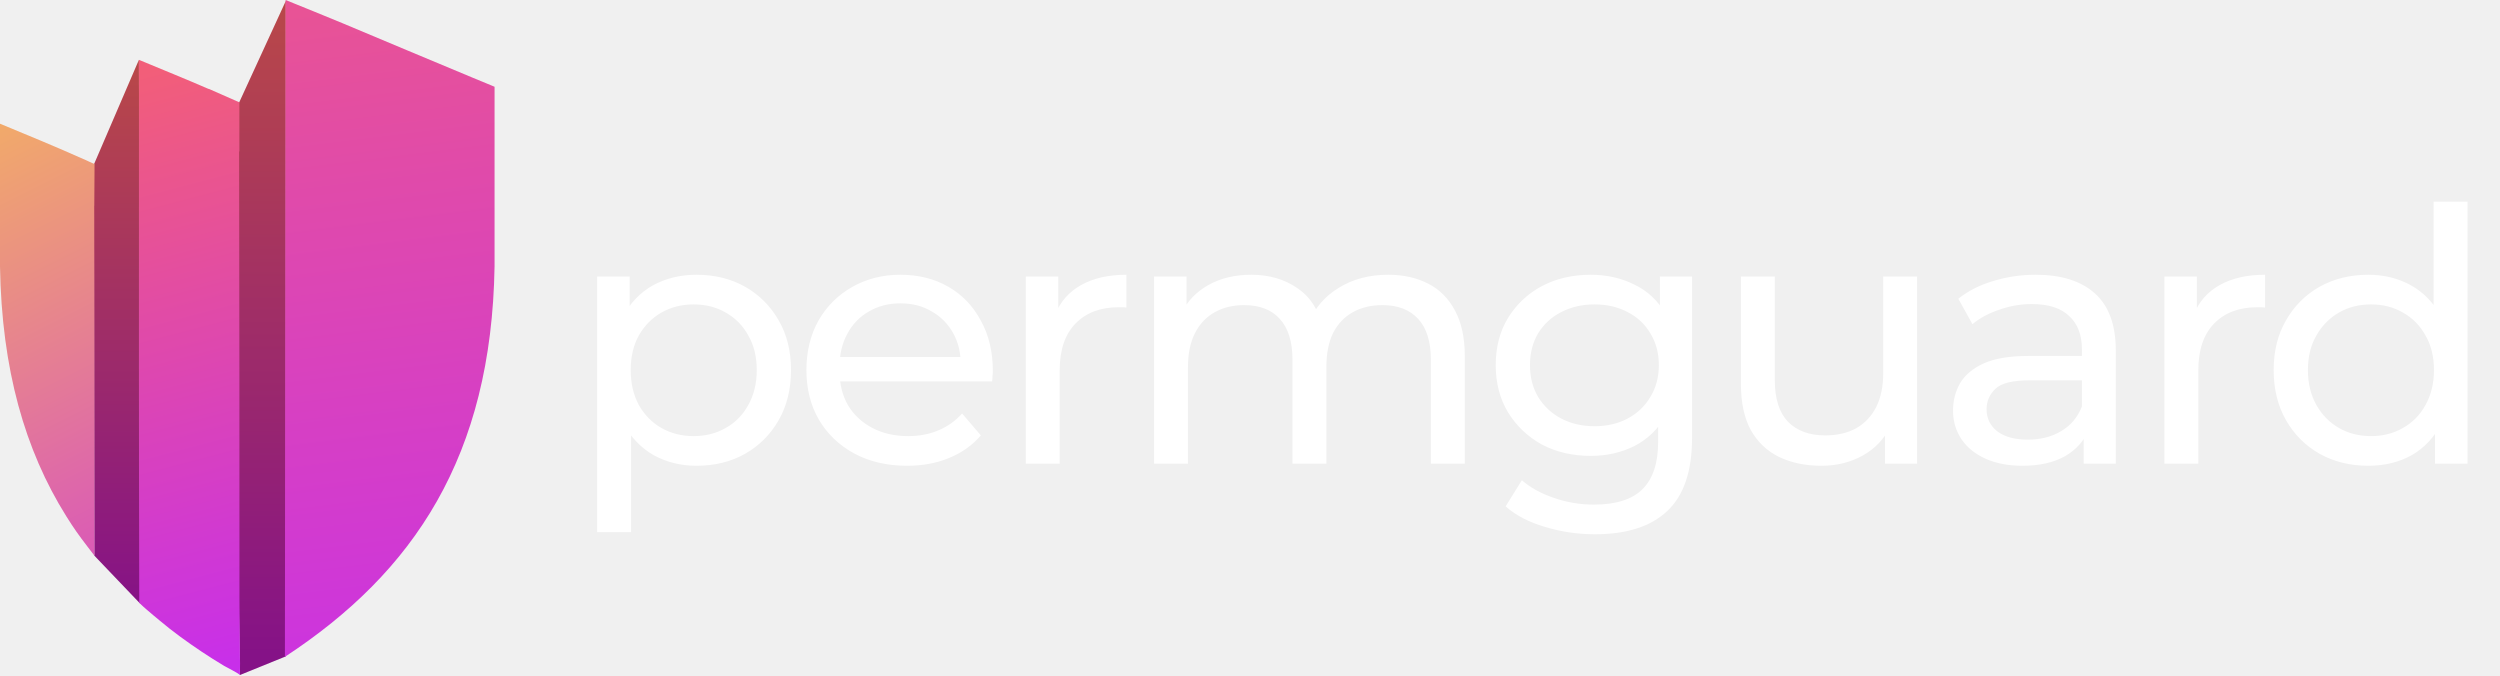
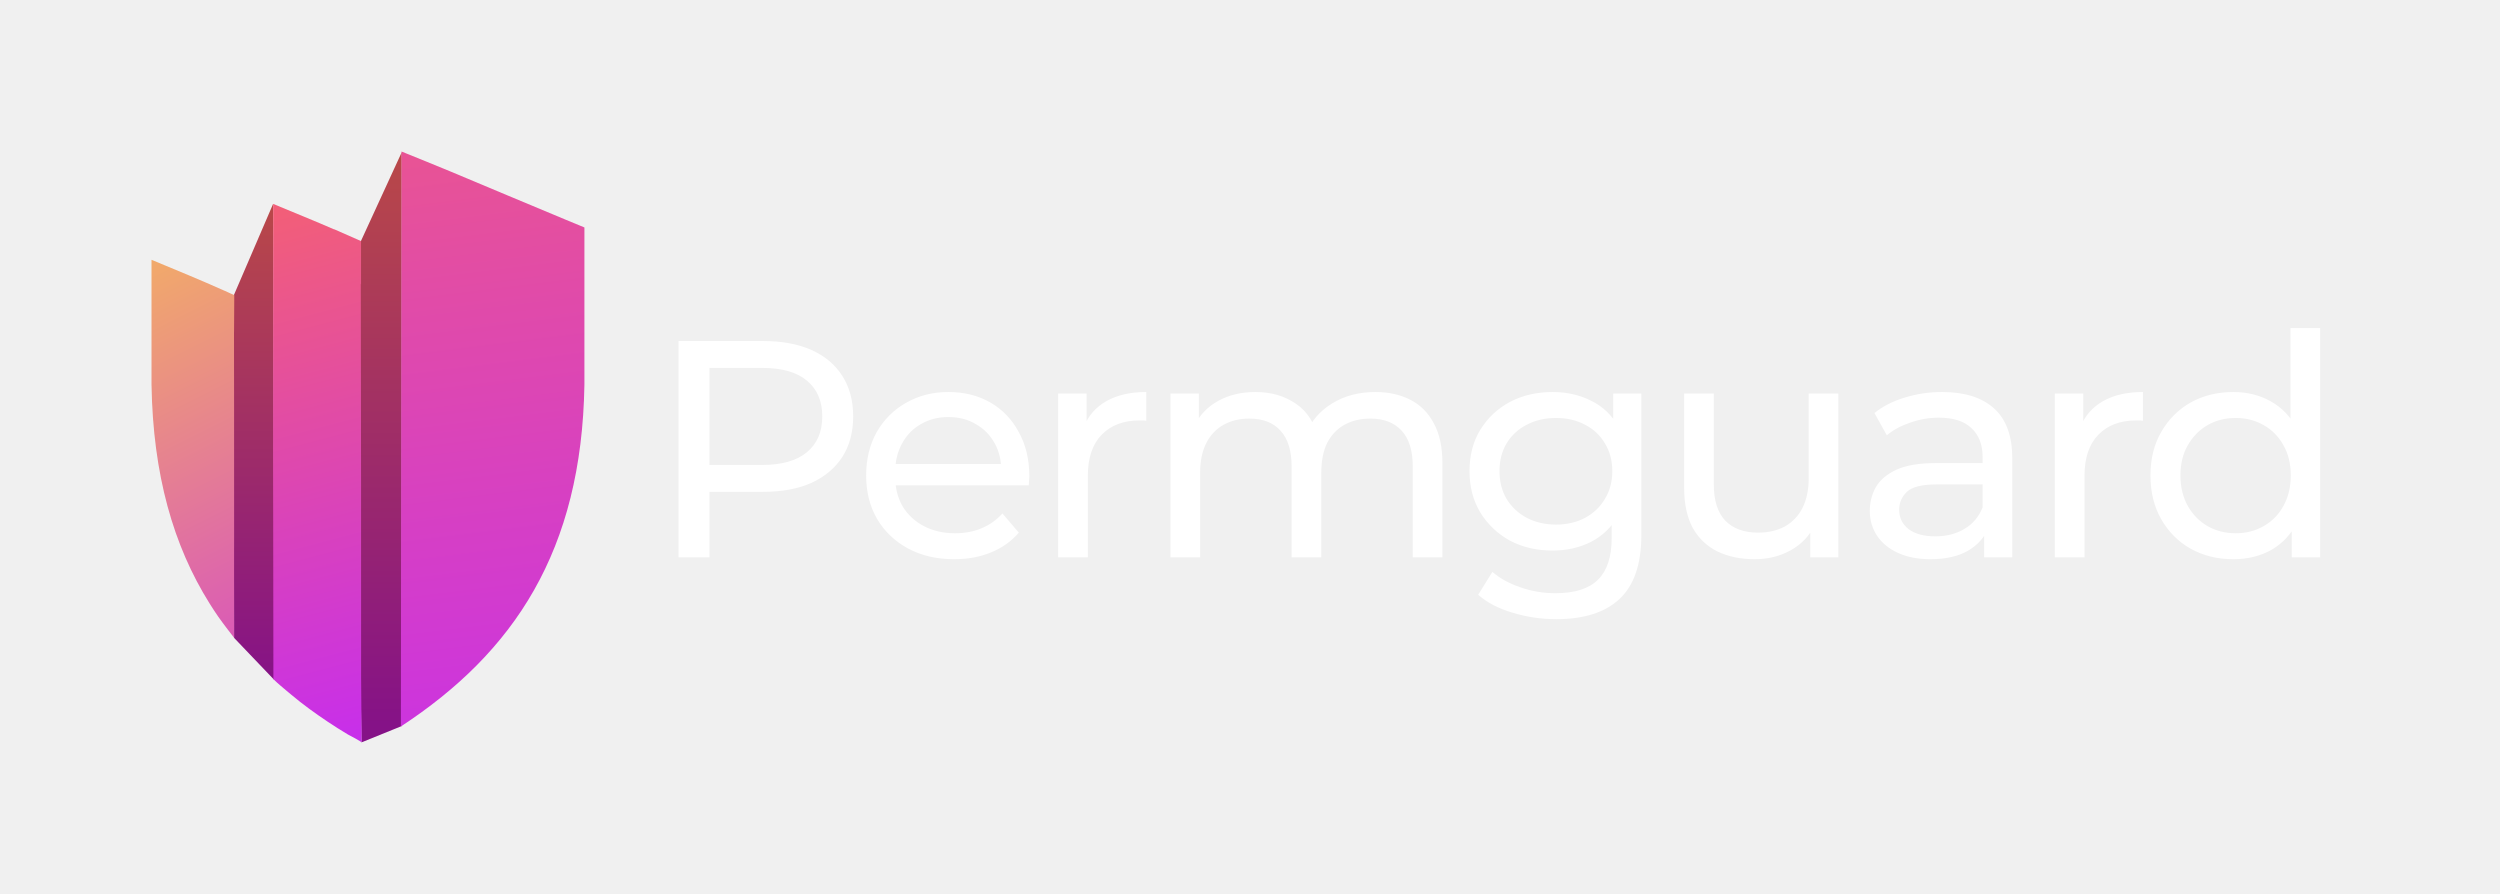
- <svg xmlns="http://www.w3.org/2000/svg" width="2022" height="546" viewBox="0 0 2022 546" fill="none">
-   <path d="M189.25 91.968L231.174 0.726V530.88L193.999 545.967C193.999 545.967 189.25 220.39 189.25 91.968Z" fill="url(#paint0_linear_2002_3)" />
-   <path d="M75.978 132.964L112.343 48.406L113.604 488.454L76.292 449.394C76.292 449.394 75.978 240.93 75.978 132.964Z" fill="url(#paint1_linear_2002_3)" />
-   <path d="M194.05 531.981L193.668 485.793C193.636 364.615 193.668 243.437 193.381 122.259L193.604 122.705V82.768L168.779 71.821L168.874 72.012C150.892 64.184 132.305 56.706 112.381 48.4V92.983C112.349 219.189 112.274 361.2 112.624 487.406C114.27 489.341 118.047 492.557 118.907 493.288C122.312 496.312 125.812 499.062 129.249 501.99C139.911 510.996 151.369 519.206 162.954 526.97C169.002 531.012 175.144 534.894 181.382 538.617C182.464 539.254 194.018 545.141 194.05 546C193.922 539.604 194.368 539.237 194.05 531.981Z" fill="url(#paint2_linear_2002_3)" />
-   <path d="M400 70.167V215.562C397.486 369.007 334.916 462.729 230.428 531.241L230.998 0C247.261 6.619 262.156 12.57 276.956 18.743C311.871 33.349 346.721 48.083 381.636 62.562C387.747 65.108 393.889 67.653 400 70.167Z" fill="url(#paint3_linear_2002_3)" />
-   <path d="M76.322 356.44C76.322 353.958 76.322 351.476 76.322 348.994C76.322 311.921 76.322 275.199 76.29 238.635C76.29 237.331 76.29 236.058 76.29 234.753C76.29 225.684 76.258 216.614 76.258 207.577C76.258 200.163 76.226 192.748 76.226 185.397C76.226 182.438 76.226 179.478 76.226 176.519C76.226 173.082 76.226 169.677 76.194 166.272L76.258 166.527L76.481 132.732L71.293 130.377C71.293 130.377 71.293 130.377 71.261 130.345C71.134 130.282 71.007 130.218 70.847 130.154L67.601 128.659V128.722C45.64 118.858 23.266 109.725 0 100.051V215.533C1.369 298.556 20.115 364.077 53.629 417.57C60.185 427.976 63.177 432.144 70.593 441.882C70.784 442.136 76.035 449.074 76.29 449.296C76.29 423.33 76.29 397.077 76.29 370.76C76.322 365.987 76.322 361.213 76.322 356.44Z" fill="url(#paint4_linear_2002_3)" />
-   <path d="M563.233 376.713C550.668 376.713 539.15 373.858 528.679 368.146C518.398 362.244 510.117 353.582 503.834 342.159C497.742 330.736 494.696 316.458 494.696 299.323C494.696 282.189 497.647 267.91 503.548 256.487C509.641 245.064 517.827 236.497 528.108 230.786C538.579 225.074 550.287 222.218 563.233 222.218C578.083 222.218 591.219 225.455 602.642 231.928C614.065 238.401 623.108 247.444 629.772 259.057C636.435 270.48 639.767 283.902 639.767 299.323C639.767 314.744 636.435 328.261 629.772 339.875C623.108 351.488 614.065 360.531 602.642 367.004C591.219 373.477 578.083 376.713 563.233 376.713ZM482.987 430.401V223.646H509.26V264.483L507.546 299.609L510.402 334.734V430.401H482.987ZM560.949 352.725C570.658 352.725 579.32 350.536 586.936 346.157C594.741 341.778 600.834 335.591 605.212 327.595C609.782 319.408 612.066 309.985 612.066 299.323C612.066 288.471 609.782 279.143 605.212 271.337C600.834 263.341 594.741 257.154 586.936 252.775C579.32 248.396 570.658 246.207 560.949 246.207C551.429 246.207 542.767 248.396 534.961 252.775C527.346 257.154 521.254 263.341 516.685 271.337C512.306 279.143 510.117 288.471 510.117 299.323C510.117 309.985 512.306 319.408 516.685 327.595C521.254 335.591 527.346 341.778 534.961 346.157C542.767 350.536 551.429 352.725 560.949 352.725ZM733.618 376.713C717.435 376.713 703.156 373.382 690.782 366.718C678.597 360.055 669.078 350.917 662.224 339.303C655.561 327.69 652.229 314.363 652.229 299.323C652.229 284.283 655.466 270.956 661.939 259.343C668.602 247.73 677.645 238.686 689.068 232.214C700.682 225.55 713.723 222.218 728.192 222.218C742.851 222.218 755.797 225.455 767.03 231.928C778.262 238.401 787.02 247.539 793.302 259.343C799.775 270.956 803.012 284.569 803.012 300.18C803.012 301.322 802.917 302.655 802.726 304.178C802.726 305.701 802.631 307.129 802.441 308.461H673.647V288.757H788.162L777.025 295.611C777.215 285.901 775.216 277.239 771.028 269.624C766.839 262.008 761.033 256.106 753.608 251.918C746.373 247.539 737.901 245.35 728.192 245.35C718.673 245.35 710.201 247.539 702.776 251.918C695.351 256.106 689.544 262.103 685.356 269.909C681.167 277.524 679.073 286.282 679.073 296.182V300.751C679.073 310.841 681.358 319.884 685.927 327.88C690.686 335.686 697.255 341.778 705.631 346.157C714.008 350.536 723.623 352.725 734.474 352.725C743.422 352.725 751.513 351.202 758.748 348.156C766.173 345.11 772.646 340.541 778.167 334.449L793.302 352.154C786.449 360.15 777.881 366.242 767.601 370.431C757.511 374.619 746.183 376.713 733.618 376.713ZM829.657 375V223.646H855.93V264.769L853.36 254.488C857.548 244.017 864.592 236.021 874.492 230.5C884.392 224.979 896.576 222.218 911.045 222.218V248.777C909.903 248.586 908.761 248.491 907.619 248.491C906.667 248.491 905.715 248.491 904.763 248.491C890.103 248.491 878.49 252.87 869.923 261.628C861.356 270.385 857.072 283.046 857.072 299.609V375H829.657ZM1122.75 222.218C1134.93 222.218 1145.69 224.598 1155.02 229.358C1164.34 234.117 1171.58 241.352 1176.72 251.061C1182.05 260.771 1184.72 273.05 1184.72 287.9V375H1157.3V291.042C1157.3 276.382 1153.87 265.34 1147.02 257.915C1140.17 250.49 1130.55 246.778 1118.18 246.778C1109.04 246.778 1101.04 248.682 1094.19 252.489C1087.34 256.297 1082 261.913 1078.2 269.338C1074.58 276.763 1072.77 285.996 1072.77 297.039V375H1045.36V291.042C1045.36 276.382 1041.93 265.34 1035.08 257.915C1028.41 250.49 1018.8 246.778 1006.23 246.778C997.285 246.778 989.384 248.682 982.53 252.489C975.676 256.297 970.346 261.913 966.538 269.338C962.73 276.763 960.827 285.996 960.827 297.039V375H933.412V223.646H959.684V263.912L955.401 253.631C960.16 243.732 967.49 236.021 977.39 230.5C987.29 224.979 998.808 222.218 1011.94 222.218C1026.41 222.218 1038.88 225.836 1049.35 233.07C1059.83 240.114 1066.68 250.871 1069.92 265.34L1058.78 260.771C1063.35 249.158 1071.34 239.829 1082.77 232.785C1094.19 225.741 1107.52 222.218 1122.75 222.218ZM1289.99 432.115C1276.09 432.115 1262.57 430.116 1249.44 426.118C1236.49 422.31 1225.93 416.789 1217.74 409.554L1230.88 388.422C1237.92 394.514 1246.58 399.274 1256.86 402.701C1267.14 406.318 1277.9 408.126 1289.13 408.126C1307.03 408.126 1320.17 403.938 1328.54 395.561C1336.92 387.184 1341.11 374.429 1341.11 357.294V325.31L1343.96 295.325L1342.54 265.054V223.646H1368.52V354.439C1368.52 381.092 1361.86 400.702 1348.53 413.267C1335.21 425.832 1315.69 432.115 1289.99 432.115ZM1286.56 368.717C1271.9 368.717 1258.77 365.671 1247.15 359.579C1235.73 353.296 1226.59 344.634 1219.74 333.592C1213.08 322.55 1209.74 309.794 1209.74 295.325C1209.74 280.666 1213.08 267.91 1219.74 257.058C1226.59 246.016 1235.73 237.449 1247.15 231.357C1258.77 225.265 1271.9 222.218 1286.56 222.218C1299.51 222.218 1311.31 224.884 1321.97 230.214C1332.64 235.355 1341.11 243.351 1347.39 254.203C1353.86 265.054 1357.1 278.762 1357.1 295.325C1357.1 311.698 1353.86 325.31 1347.39 336.162C1341.11 347.014 1332.64 355.2 1321.97 360.721C1311.31 366.052 1299.51 368.717 1286.56 368.717ZM1289.7 344.729C1299.79 344.729 1308.74 342.635 1316.55 338.447C1324.35 334.258 1330.45 328.452 1334.82 321.027C1339.39 313.602 1341.68 305.035 1341.68 295.325C1341.68 285.616 1339.39 277.048 1334.82 269.624C1330.45 262.199 1324.35 256.487 1316.55 252.489C1308.74 248.301 1299.79 246.207 1289.7 246.207C1279.61 246.207 1270.57 248.301 1262.57 252.489C1254.77 256.487 1248.58 262.199 1244.01 269.624C1239.63 277.048 1237.44 285.616 1237.44 295.325C1237.44 305.035 1239.63 313.602 1244.01 321.027C1248.58 328.452 1254.77 334.258 1262.57 338.447C1270.57 342.635 1279.61 344.729 1289.7 344.729ZM1473.16 376.713C1460.22 376.713 1448.8 374.334 1438.9 369.574C1429.19 364.815 1421.57 357.58 1416.05 347.871C1410.72 337.971 1408.05 325.596 1408.05 310.746V223.646H1435.47V307.605C1435.47 322.455 1438.99 333.592 1446.04 341.017C1453.27 348.442 1463.36 352.154 1476.31 352.154C1485.82 352.154 1494.11 350.25 1501.15 346.443C1508.19 342.445 1513.62 336.733 1517.43 329.308C1521.24 321.693 1523.14 312.555 1523.14 301.893V223.646H1550.55V375H1524.57V334.163L1528.85 345.015C1523.9 355.105 1516.48 362.911 1506.58 368.432C1496.68 373.953 1485.54 376.713 1473.16 376.713ZM1685.28 375V343.016L1683.85 337.019V282.474C1683.85 270.861 1680.42 261.913 1673.57 255.63C1666.9 249.158 1656.81 245.921 1643.3 245.921C1634.35 245.921 1625.59 247.444 1617.02 250.49C1608.46 253.346 1601.22 257.249 1595.32 262.199L1583.9 241.637C1591.7 235.355 1601.03 230.595 1611.88 227.359C1622.93 223.932 1634.44 222.218 1646.44 222.218C1667.19 222.218 1683.18 227.264 1694.41 237.354C1705.65 247.444 1711.26 262.865 1711.26 283.617V375H1685.28ZM1635.59 376.713C1624.35 376.713 1614.45 374.81 1605.89 371.002C1597.51 367.194 1591.04 361.959 1586.47 355.295C1581.9 348.442 1579.61 340.731 1579.61 332.164C1579.61 323.978 1581.52 316.553 1585.33 309.889C1589.32 303.226 1595.7 297.895 1604.46 293.897C1613.41 289.899 1625.4 287.9 1640.44 287.9H1688.42V307.605H1641.58C1627.88 307.605 1618.64 309.889 1613.88 314.459C1609.12 319.028 1606.74 324.549 1606.74 331.022C1606.74 338.447 1609.69 344.444 1615.6 349.013C1621.5 353.392 1629.68 355.581 1640.16 355.581C1650.44 355.581 1659.38 353.296 1667 348.727C1674.81 344.158 1680.42 337.495 1683.85 328.737L1689.27 347.585C1685.66 356.533 1679.28 363.672 1670.14 369.003C1661 374.143 1649.48 376.713 1635.59 376.713ZM1750.57 375V223.646H1776.85V264.769L1774.28 254.488C1778.47 244.017 1785.51 236.021 1795.41 230.5C1805.31 224.979 1817.49 222.218 1831.96 222.218V248.777C1830.82 248.586 1829.68 248.491 1828.54 248.491C1827.58 248.491 1826.63 248.491 1825.68 248.491C1811.02 248.491 1799.41 252.87 1790.84 261.628C1782.27 270.385 1777.99 283.046 1777.99 299.609V375H1750.57ZM1915.47 376.713C1900.82 376.713 1887.68 373.477 1876.07 367.004C1864.64 360.531 1855.6 351.488 1848.94 339.875C1842.27 328.261 1838.94 314.744 1838.94 299.323C1838.94 283.902 1842.27 270.48 1848.94 259.057C1855.6 247.444 1864.64 238.401 1876.07 231.928C1887.68 225.455 1900.82 222.218 1915.47 222.218C1928.23 222.218 1939.75 225.074 1950.03 230.786C1960.31 236.497 1968.5 245.064 1974.59 256.487C1980.87 267.91 1984.01 282.189 1984.01 299.323C1984.01 316.458 1980.97 330.736 1974.87 342.159C1968.97 353.582 1960.88 362.244 1950.6 368.146C1940.32 373.858 1928.61 376.713 1915.47 376.713ZM1917.76 352.725C1927.28 352.725 1935.85 350.536 1943.46 346.157C1951.27 341.778 1957.36 335.591 1961.74 327.595C1966.31 319.408 1968.59 309.985 1968.59 299.323C1968.59 288.471 1966.31 279.143 1961.74 271.337C1957.36 263.341 1951.27 257.154 1943.46 252.775C1935.85 248.396 1927.28 246.207 1917.76 246.207C1908.05 246.207 1899.39 248.396 1891.77 252.775C1884.16 257.154 1878.06 263.341 1873.5 271.337C1868.93 279.143 1866.64 288.471 1866.64 299.323C1866.64 309.985 1868.93 319.408 1873.5 327.595C1878.06 335.591 1884.16 341.778 1891.77 346.157C1899.39 350.536 1908.05 352.725 1917.76 352.725ZM1969.45 375V334.163L1971.16 299.038L1968.31 263.912V163.105H1995.72V375H1969.45Z" fill="white" />
+ <svg xmlns="http://www.w3.org/2000/svg" width="2310" height="826" viewBox="0 0 2310 826" fill="none">
+   <path d="M329.25 231.968L371.174 140.726V670.881L333.999 685.967C333.999 685.967 329.25 360.39 329.25 231.968Z" fill="url(#paint0_linear_3008_31)" />
+   <path d="M215.979 272.964L252.343 188.406L253.604 628.453L216.292 589.393C216.292 589.393 215.979 380.93 215.979 272.964Z" fill="url(#paint1_linear_3008_31)" />
+   <path d="M334.05 671.981L333.668 625.793C333.636 504.615 333.668 383.437 333.381 262.259L333.604 262.705V222.768L308.779 211.821L308.874 212.012C290.892 204.184 272.305 196.706 252.381 188.401V232.983C252.349 359.189 252.274 501.2 252.624 627.406C254.27 629.341 258.047 632.557 258.907 633.289C262.312 636.312 265.812 639.063 269.249 641.99C279.911 650.996 291.369 659.206 302.954 666.97C309.002 671.012 315.144 674.894 321.382 678.617C322.464 679.254 334.018 685.141 334.05 686C333.922 679.604 334.368 679.237 334.05 671.981Z" fill="url(#paint2_linear_3008_31)" />
+   <path d="M540 210.167V355.562C537.486 509.007 474.916 602.729 370.428 671.241L370.998 140C387.261 146.619 402.156 152.57 416.956 158.743C451.871 173.349 486.721 188.083 521.636 202.562C527.747 205.108 533.889 207.653 540 210.167Z" fill="url(#paint3_linear_3008_31)" />
+   <path d="M216.322 496.44C216.322 493.957 216.322 491.475 216.322 488.993C216.322 451.921 216.322 415.198 216.29 378.635C216.29 377.33 216.29 376.057 216.29 374.752C216.29 365.683 216.258 356.614 216.258 347.577C216.258 340.162 216.226 332.748 216.226 325.397C216.226 322.437 216.226 319.478 216.226 316.518C216.226 313.082 216.226 309.677 216.194 306.272L216.258 306.526L216.481 272.731L211.293 270.377C211.293 270.377 211.293 270.377 211.261 270.345C211.134 270.281 211.006 270.217 210.847 270.154L207.601 268.658V268.722C185.64 258.857 163.266 249.724 140 240.05V355.532C141.369 438.555 160.115 504.077 193.629 557.569C200.185 567.975 203.177 572.144 210.593 581.881C210.784 582.136 216.035 589.073 216.29 589.296C216.29 563.329 216.29 537.076 216.29 510.759C216.322 505.986 216.322 501.213 216.322 496.44Z" fill="url(#paint4_linear_3008_31)" />
+   <path d="M626.985 515V315.099H704.947C722.462 315.099 737.407 317.859 749.782 323.381C762.156 328.902 771.675 336.898 778.339 347.369C785.002 357.84 788.334 370.31 788.334 384.779C788.334 399.248 785.002 411.718 778.339 422.189C771.675 432.469 762.156 440.465 749.782 446.177C737.407 451.698 722.462 454.459 704.947 454.459H642.692L655.542 441.037V515H626.985ZM655.542 443.892L642.692 429.614H704.09C722.367 429.614 736.169 425.711 745.498 417.905C755.017 410.1 759.777 399.057 759.777 384.779C759.777 370.5 755.017 359.458 745.498 351.652C736.169 343.847 722.367 339.944 704.09 339.944H642.692L655.542 325.665V443.892ZM881.705 516.713C865.523 516.713 851.244 513.382 838.869 506.718C826.685 500.055 817.166 490.917 810.312 479.303C803.648 467.69 800.317 454.363 800.317 439.323C800.317 424.283 803.553 410.956 810.026 399.343C816.69 387.73 825.733 378.686 837.156 372.214C848.769 365.55 861.81 362.218 876.279 362.218C890.939 362.218 903.885 365.455 915.117 371.928C926.35 378.401 935.107 387.539 941.39 399.343C947.863 410.956 951.099 424.569 951.099 440.18C951.099 441.322 951.004 442.655 950.814 444.178C950.814 445.701 950.719 447.129 950.528 448.461H821.735V428.757H936.25L925.112 435.611C925.303 425.901 923.304 417.239 919.115 409.624C914.927 402.008 909.12 396.106 901.695 391.918C894.461 387.539 885.989 385.35 876.279 385.35C866.76 385.35 858.288 387.539 850.863 391.918C843.438 396.106 837.632 402.103 833.443 409.909C829.255 417.524 827.161 426.282 827.161 436.182V440.751C827.161 450.841 829.445 459.884 834.014 467.88C838.774 475.686 845.342 481.778 853.719 486.157C862.096 490.536 871.71 492.725 882.562 492.725C891.51 492.725 899.601 491.202 906.836 488.156C914.26 485.11 920.733 480.541 926.254 474.449L941.39 492.154C934.536 500.15 925.969 506.242 915.688 510.431C905.598 514.619 894.27 516.713 881.705 516.713ZM977.745 515V363.646H1004.02V404.769L1001.45 394.488C1005.64 384.017 1012.68 376.021 1022.58 370.5C1032.48 364.979 1044.66 362.218 1059.13 362.218V388.777C1057.99 388.586 1056.85 388.491 1055.71 388.491C1054.75 388.491 1053.8 388.491 1052.85 388.491C1038.19 388.491 1026.58 392.87 1018.01 401.628C1009.44 410.385 1005.16 423.046 1005.16 439.609V515H977.745ZM1270.83 362.218C1283.02 362.218 1293.77 364.598 1303.1 369.358C1312.43 374.117 1319.67 381.352 1324.81 391.061C1330.14 400.771 1332.8 413.05 1332.8 427.9V515H1305.39V431.042C1305.39 416.382 1301.96 405.34 1295.11 397.915C1288.25 390.49 1278.64 386.778 1266.26 386.778C1257.13 386.778 1249.13 388.682 1242.28 392.489C1235.42 396.297 1230.09 401.913 1226.28 409.338C1222.67 416.763 1220.86 425.996 1220.86 437.039V515H1193.44V431.042C1193.44 416.382 1190.02 405.34 1183.16 397.915C1176.5 390.49 1166.89 386.778 1154.32 386.778C1145.37 386.778 1137.47 388.682 1130.62 392.489C1123.76 396.297 1118.43 401.913 1114.63 409.338C1110.82 416.763 1108.91 425.996 1108.91 437.039V515H1081.5V363.646H1107.77V403.912L1103.49 393.631C1108.25 383.732 1115.58 376.021 1125.48 370.5C1135.38 364.979 1146.9 362.218 1160.03 362.218C1174.5 362.218 1186.97 365.836 1197.44 373.07C1207.91 380.114 1214.77 390.871 1218 405.34L1206.87 400.771C1211.43 389.158 1219.43 379.829 1230.85 372.785C1242.28 365.741 1255.6 362.218 1270.83 362.218ZM1438.08 572.115C1424.18 572.115 1410.66 570.116 1397.53 566.118C1384.58 562.31 1374.01 556.789 1365.83 549.554L1378.96 528.422C1386.01 534.514 1394.67 539.274 1404.95 542.701C1415.23 546.318 1425.99 548.126 1437.22 548.126C1455.12 548.126 1468.25 543.938 1476.63 535.561C1485.01 527.184 1489.19 514.429 1489.19 497.294V465.31L1492.05 435.325L1490.62 405.054V363.646H1516.61V494.439C1516.61 521.092 1509.95 540.702 1496.62 553.267C1483.29 565.832 1463.78 572.115 1438.08 572.115ZM1434.65 508.717C1419.99 508.717 1406.85 505.671 1395.24 499.579C1383.82 493.296 1374.68 484.634 1367.83 473.592C1361.16 462.55 1357.83 449.794 1357.83 435.325C1357.83 420.666 1361.16 407.91 1367.83 397.058C1374.68 386.016 1383.82 377.449 1395.24 371.357C1406.85 365.265 1419.99 362.218 1434.65 362.218C1447.6 362.218 1459.4 364.884 1470.06 370.214C1480.72 375.355 1489.19 383.351 1495.48 394.203C1501.95 405.054 1505.19 418.762 1505.19 435.325C1505.19 451.698 1501.95 465.31 1495.48 476.162C1489.19 487.014 1480.72 495.2 1470.06 500.721C1459.4 506.052 1447.6 508.717 1434.65 508.717ZM1437.79 484.729C1447.88 484.729 1456.83 482.635 1464.64 478.447C1472.44 474.258 1478.53 468.452 1482.91 461.027C1487.48 453.602 1489.77 445.035 1489.77 435.325C1489.77 425.616 1487.48 417.048 1482.91 409.624C1478.53 402.199 1472.44 396.487 1464.64 392.489C1456.83 388.301 1447.88 386.207 1437.79 386.207C1427.7 386.207 1418.66 388.301 1410.66 392.489C1402.86 396.487 1396.67 402.199 1392.1 409.624C1387.72 417.048 1385.53 425.616 1385.53 435.325C1385.53 445.035 1387.72 453.602 1392.1 461.027C1396.67 468.452 1402.86 474.258 1410.66 478.447C1418.66 482.635 1427.7 484.729 1437.79 484.729ZM1621.25 516.713C1608.31 516.713 1596.88 514.334 1586.98 509.574C1577.27 504.815 1569.66 497.58 1564.14 487.871C1558.81 477.971 1556.14 465.596 1556.14 450.746V363.646H1583.56V447.605C1583.56 462.455 1587.08 473.592 1594.12 481.017C1601.36 488.442 1611.45 492.154 1624.39 492.154C1633.91 492.154 1642.19 490.25 1649.24 486.443C1656.28 482.445 1661.71 476.733 1665.52 469.308C1669.32 461.693 1671.23 452.555 1671.23 441.893V363.646H1698.64V515H1672.66V474.163L1676.94 485.015C1671.99 495.105 1664.56 502.911 1654.66 508.432C1644.76 513.953 1633.63 516.713 1621.25 516.713ZM1833.36 515V483.016L1831.94 477.019V422.474C1831.94 410.861 1828.51 401.913 1821.66 395.63C1814.99 389.158 1804.9 385.921 1791.38 385.921C1782.44 385.921 1773.68 387.444 1765.11 390.49C1756.54 393.346 1749.31 397.249 1743.41 402.199L1731.99 381.637C1739.79 375.355 1749.12 370.595 1759.97 367.359C1771.01 363.932 1782.53 362.218 1794.53 362.218C1815.28 362.218 1831.27 367.264 1842.5 377.354C1853.73 387.444 1859.35 402.865 1859.35 423.617V515H1833.36ZM1783.67 516.713C1772.44 516.713 1762.54 514.81 1753.97 511.002C1745.6 507.194 1739.12 501.959 1734.56 495.295C1729.99 488.442 1727.7 480.731 1727.7 472.164C1727.7 463.978 1729.61 456.553 1733.41 449.889C1737.41 443.226 1743.79 437.895 1752.55 433.897C1761.49 429.899 1773.49 427.9 1788.53 427.9H1836.5V447.605H1789.67C1775.96 447.605 1766.73 449.889 1761.97 454.459C1757.21 459.028 1754.83 464.549 1754.83 471.022C1754.83 478.447 1757.78 484.444 1763.68 489.013C1769.59 493.392 1777.77 495.581 1788.24 495.581C1798.52 495.581 1807.47 493.296 1815.09 488.727C1822.89 484.158 1828.51 477.495 1831.94 468.737L1837.36 487.585C1833.74 496.533 1827.37 503.672 1818.23 509.003C1809.09 514.143 1797.57 516.713 1783.67 516.713ZM1898.66 515V363.646H1924.93V404.769L1922.36 394.488C1926.55 384.017 1933.6 376.021 1943.5 370.5C1953.4 364.979 1965.58 362.218 1980.05 362.218V388.777C1978.91 388.586 1977.77 388.491 1976.62 388.491C1975.67 388.491 1974.72 388.491 1973.77 388.491C1959.11 388.491 1947.49 392.87 1938.93 401.628C1930.36 410.385 1926.08 423.046 1926.08 439.609V515H1898.66ZM2063.56 516.713C2048.9 516.713 2035.77 513.477 2024.15 507.004C2012.73 500.531 2003.69 491.488 1997.02 479.875C1990.36 468.261 1987.03 454.744 1987.03 439.323C1987.03 423.902 1990.36 410.48 1997.02 399.057C2003.69 387.444 2012.73 378.401 2024.15 371.928C2035.77 365.455 2048.9 362.218 2063.56 362.218C2076.32 362.218 2087.84 365.074 2098.12 370.786C2108.4 376.497 2116.58 385.064 2122.68 396.487C2128.96 407.91 2132.1 422.189 2132.1 439.323C2132.1 456.458 2129.05 470.736 2122.96 482.159C2117.06 493.582 2108.97 502.244 2098.69 508.146C2088.41 513.858 2076.7 516.713 2063.56 516.713ZM2065.85 492.725C2075.37 492.725 2083.93 490.536 2091.55 486.157C2099.35 481.778 2105.45 475.591 2109.82 467.595C2114.39 459.408 2116.68 449.985 2116.68 439.323C2116.68 428.471 2114.39 419.143 2109.82 411.337C2105.45 403.341 2099.35 397.154 2091.55 392.775C2083.93 388.396 2075.37 386.207 2065.85 386.207C2056.14 386.207 2047.47 388.396 2039.86 392.775C2032.24 397.154 2026.15 403.341 2021.58 411.337C2017.01 419.143 2014.73 428.471 2014.73 439.323C2014.73 449.985 2017.01 459.408 2021.58 467.595C2026.15 475.591 2032.24 481.778 2039.86 486.157C2047.47 490.536 2056.14 492.725 2065.85 492.725ZM2117.54 515V474.163L2119.25 439.038L2116.39 403.912V303.105H2143.81V515H2117.54Z" fill="white" />
  <defs>
-     <linearGradient id="paint0_linear_2002_3" x1="210.363" y1="0.726" x2="210.363" y2="530.168" gradientUnits="userSpaceOnUse">
+     <linearGradient id="paint0_linear_3008_31" x1="350.363" y1="140.726" x2="350.363" y2="670.169" gradientUnits="userSpaceOnUse">
      <stop stop-color="#B94848" />
      <stop offset="1" stop-color="#851287" />
    </linearGradient>
-     <linearGradient id="paint1_linear_2002_3" x1="91.231" y1="48.403" x2="91.231" y2="493.509" gradientUnits="userSpaceOnUse">
+     <linearGradient id="paint1_linear_3008_31" x1="231.231" y1="188.402" x2="231.231" y2="633.508" gradientUnits="userSpaceOnUse">
      <stop stop-color="#B94848" />
      <stop offset="1" stop-color="#851287" />
    </linearGradient>
-     <linearGradient id="paint2_linear_2002_3" x1="153.2" y1="48.4" x2="284.405" y2="546.045" gradientUnits="userSpaceOnUse">
+     <linearGradient id="paint2_linear_3008_31" x1="293.2" y1="188.401" x2="424.405" y2="686.045" gradientUnits="userSpaceOnUse">
      <stop stop-color="#F25E79" />
      <stop offset="1" stop-color="#C52CF1" />
    </linearGradient>
-     <linearGradient id="paint3_linear_2002_3" x1="230.999" y1="-146.743" x2="315.385" y2="531.218" gradientUnits="userSpaceOnUse">
+     <linearGradient id="paint3_linear_3008_31" x1="370.999" y1="-6.743" x2="455.385" y2="671.218" gradientUnits="userSpaceOnUse">
      <stop stop-color="#F05C80" />
      <stop offset="1" stop-color="#CC34DF" />
    </linearGradient>
-     <linearGradient id="paint4_linear_2002_3" x1="-171.764" y1="-37.262" x2="140.126" y2="584.213" gradientUnits="userSpaceOnUse">
+     <linearGradient id="paint4_linear_3008_31" x1="-31.764" y1="102.738" x2="280.126" y2="724.212" gradientUnits="userSpaceOnUse">
      <stop stop-color="#FFD83E" />
      <stop offset="1" stop-color="#D038D7" />
    </linearGradient>
  </defs>
</svg>
